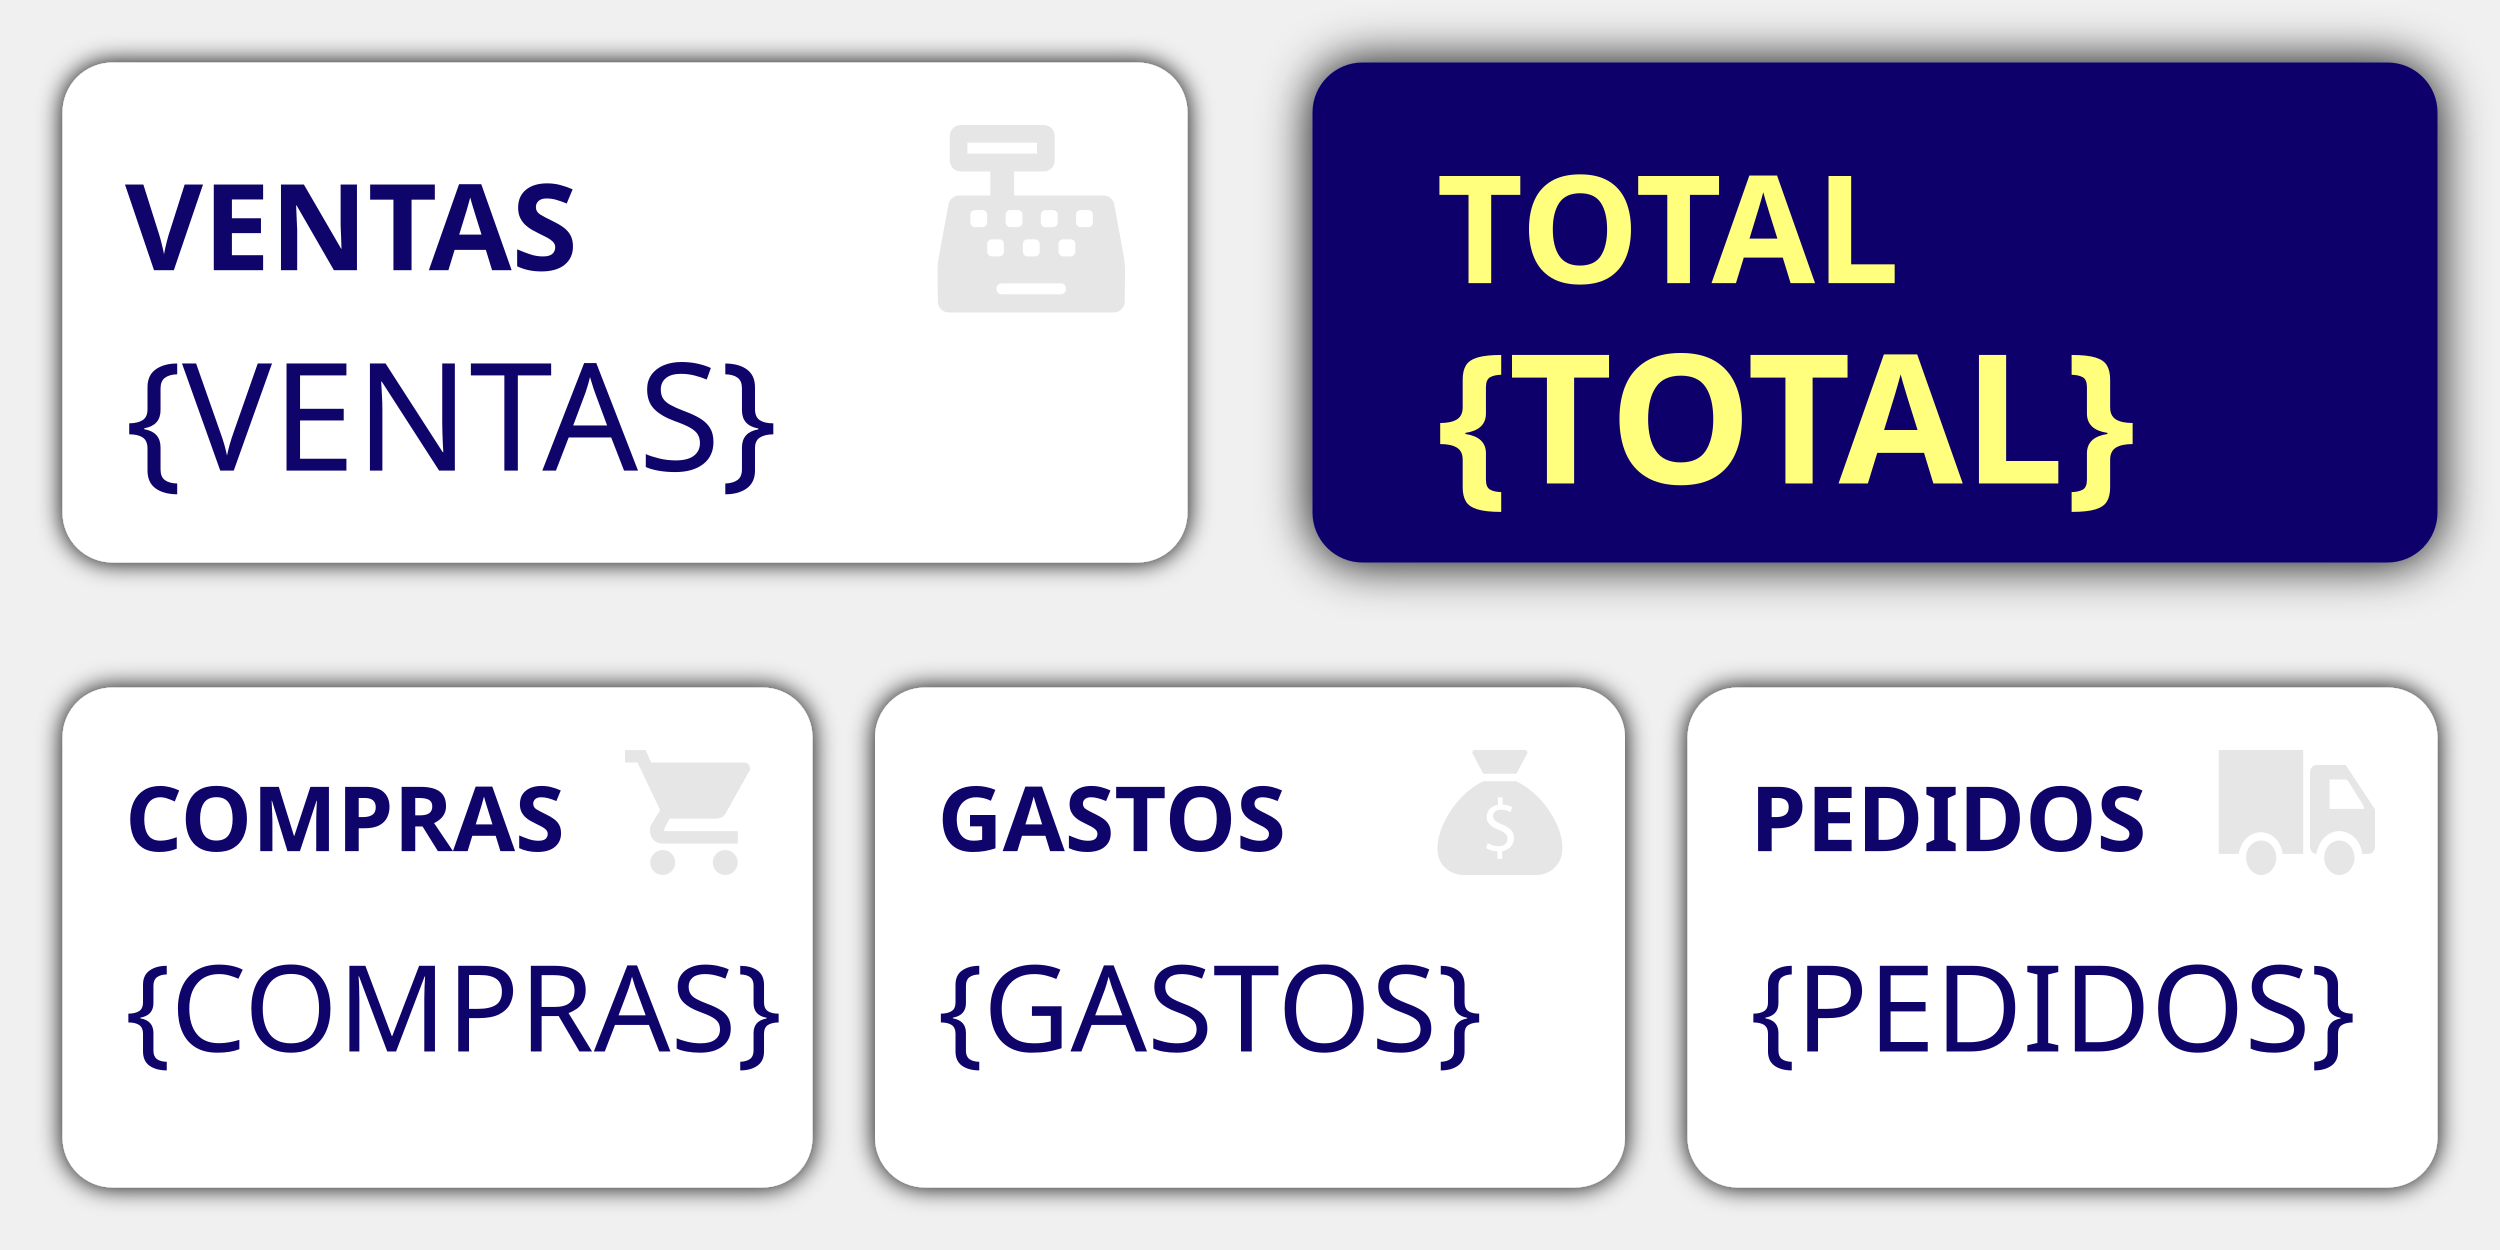
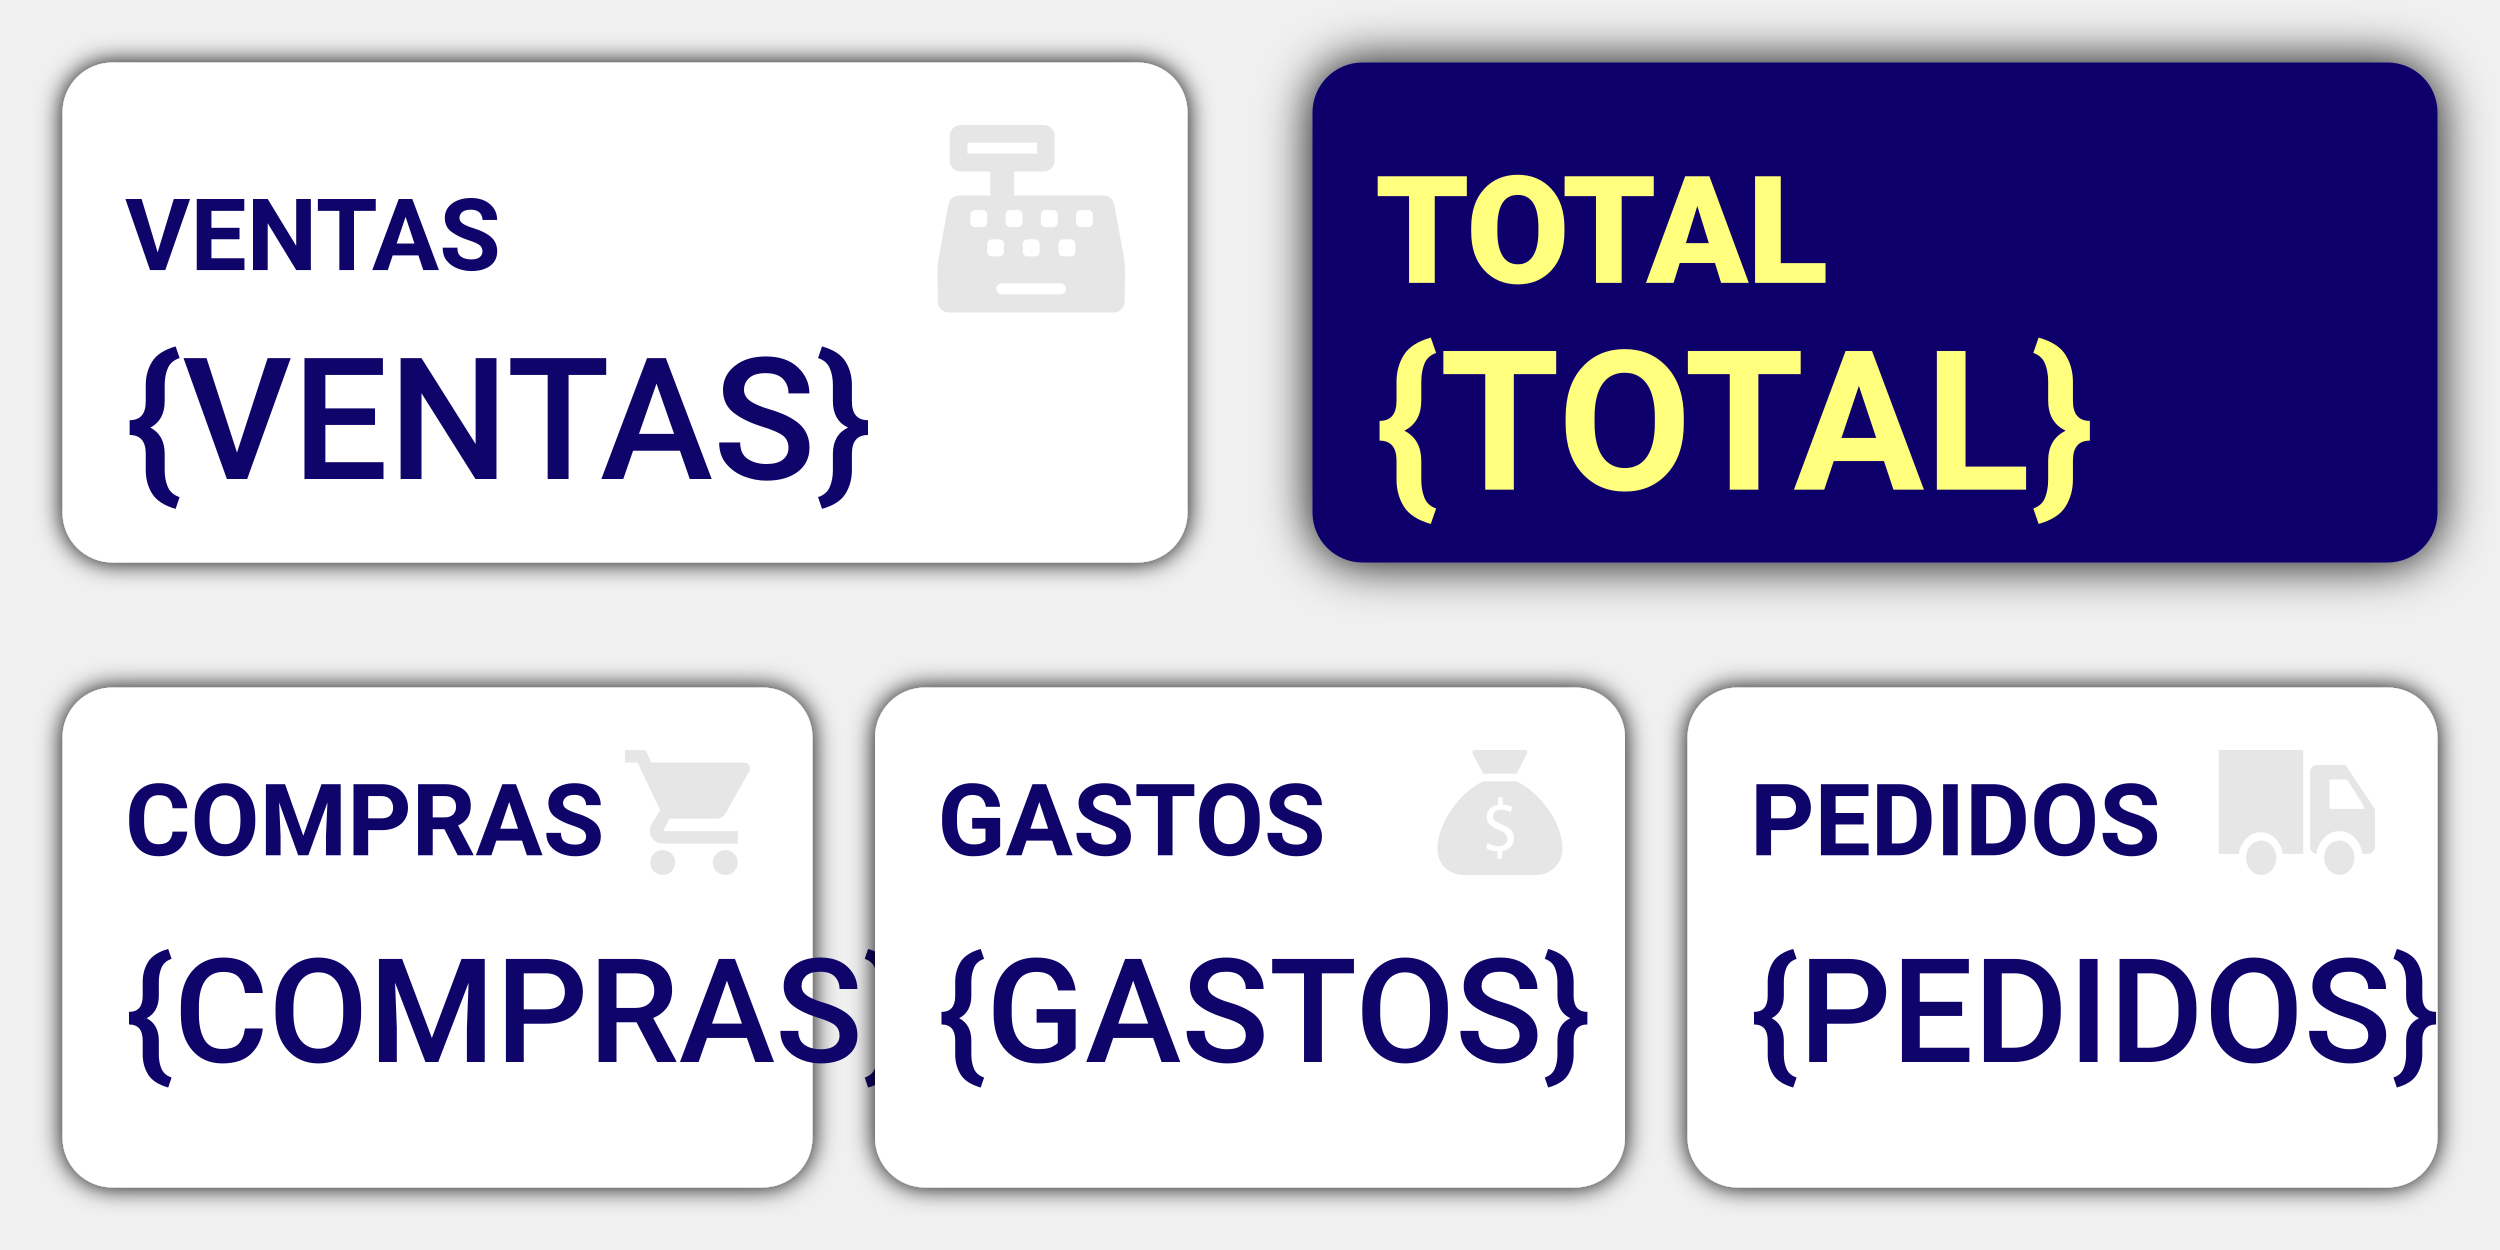
- <svg xmlns="http://www.w3.org/2000/svg" id="Resumen_del_día" viewBox="0 0 1000 500">
+ <svg xmlns="http://www.w3.org/2000/svg" id="Resumen_del_día" data-name="Resumen del día" viewBox="0 0 1000 500">
  <defs>
-     <style>
-       .titulo {
-         font-family: "Gotham", sans-serif;
-         font-weight: 700;
-         font-size: 36px;
-         fill: #0f046a;
-       }
-       .subtitulo {
-         font-family: "Gotham", sans-serif;
-         font-size: 48px;
-         fill: #0f046a;
-       }
-       .ventas_titulo {
-         font-family: "Gotham", sans-serif;
-         font-weight: 700;
-         font-size: 48px;
-         fill: #0f046a;
-       }
-       .ventas_subtitulo {
-         font-family: "Gotham", sans-serif;
-         font-size: 60px;
-         fill: #0f046a;
-       }
-       .principal_titulo {
-         font-family: "Gotham", sans-serif;
-         font-weight: 700;
-         font-size: 60px;
-         fill: #ffff7d;
-       }
-       .principal_subtitulo {
-         font-family: "Gotham", sans-serif;
-         font-weight: 700;
-         font-size: 72px;
-         fill: #ffff7d;
-       }
-       .icono {
-         fill: #e6e6e6;
-       }
-       .fondo{
-         fill: #fff;
-         filter: url(#fondo);
-       }
-       .principal_fondo {
-         fill: #0f046a;
-         filter: url(#principal_fondo);
-       }
-     </style>
-     <filter id="fondo" filterUnits="userSpaceOnUse">
+     <filter id="drop-shadow-1" filterUnits="userSpaceOnUse">
      <feOffset dx="0" dy="0" />
-       <feGaussianBlur result="blur" stdDeviation="5" />
+       <feGaussianBlur result="blur" stdDeviation="10" />
      <feFlood flood-color="#000" flood-opacity="1" />
      <feComposite in2="blur" operator="in" />
      <feComposite in="SourceGraphic" />
    </filter>
-     <filter id="principal_fondo" filterUnits="userSpaceOnUse">
+     <filter id="drop-shadow-2" filterUnits="userSpaceOnUse">
      <feOffset dx="0" dy="0" />
-       <feGaussianBlur result="blur-2" stdDeviation="10" />
+       <feGaussianBlur result="blur-2" stdDeviation="5" />
      <feFlood flood-color="#000" flood-opacity="1" />
      <feComposite in2="blur-2" operator="in" />
      <feComposite in="SourceGraphic" />
    </filter>
+     <filter id="drop-shadow-3" filterUnits="userSpaceOnUse">
+       <feOffset dx="0" dy="0" />
+       <feGaussianBlur result="blur-3" stdDeviation="5" />
+       <feFlood flood-color="#000" flood-opacity="1" />
+       <feComposite in2="blur-3" operator="in" />
+       <feComposite in="SourceGraphic" />
+     </filter>
+     <filter id="drop-shadow-4" filterUnits="userSpaceOnUse">
+       <feOffset dx="0" dy="0" />
+       <feGaussianBlur result="blur-4" stdDeviation="5" />
+       <feFlood flood-color="#000" flood-opacity="1" />
+       <feComposite in2="blur-4" operator="in" />
+       <feComposite in="SourceGraphic" />
+     </filter>
+     <filter id="drop-shadow-5" filterUnits="userSpaceOnUse">
+       <feOffset dx="0" dy="0" />
+       <feGaussianBlur result="blur-5" stdDeviation="5" />
+       <feFlood flood-color="#000" flood-opacity="1" />
+       <feComposite in2="blur-5" operator="in" />
+       <feComposite in="SourceGraphic" />
+     </filter>
  </defs>
  <g id="Total">
-     <rect class="principal_fondo" x="525" y="25" width="450" height="200" rx="20" ry="20" />
-     <text class="principal_titulo" transform="translate(574.57 113.24)">
-       <tspan x="0" y="0">TOTAL</tspan>
+     <rect x="525" y="25" width="450" height="200" rx="20" ry="20" style="fill: #0f046a; filter: url(#drop-shadow-1); stroke-width: 0px;" />
+     <text transform="translate(550 113.16)" style="fill: #ffff7d; font-family: Roboto-Black, Roboto; font-size: 60px; font-weight: 800;">
+       <tspan x="0" y="0" style="letter-spacing: -.01em;">TOTAL</tspan>
    </text>
-     <text class="principal_subtitulo" transform="translate(575 193.39)">
+     <text transform="translate(550 195.86)" style="fill: #ffff7d; font-family: Roboto-Bold, Roboto; font-size: 78px; font-weight: 700;">
      <tspan x="0" y="0">{TOTAL}</tspan>
    </text>
  </g>
  <g id="Compras">
-     <rect class="fondo" x="25" y="275" width="300" height="200" rx="20" ry="20" />
+     <rect x="25" y="275" width="300" height="200" rx="20" ry="20" style="fill: #fff; filter: url(#drop-shadow-2); stroke-width: 0px;" />
    <g>
-       <ellipse class="icono" cx="290.1" cy="345.01" rx="5" ry="4.99" />
-       <ellipse class="icono" cx="265.09" cy="345" rx="5" ry="4.99" />
-       <path class="icono" d="M250,300.02h8.28l2.18,4.99h37.04c1.56,0,2.5,.94,2.5,2.5s0,.78-.46,1.24l-9.06,16.22c-.78,1.56-2.18,2.5-4.22,2.5h-18.44l-2.18,4.21v.32c0,.32,.32,.46,.46,.46h29.06v4.99h-30.16c-2.82,0-5-2.18-5-4.99s.32-1.72,.46-2.5l3.6-5.93-9.06-19.03h-5v-4.97Z" />
+       <ellipse cx="290.1" cy="345.01" rx="5" ry="4.99" style="fill: #e6e6e6; stroke-width: 0px;" />
+       <ellipse cx="265.09" cy="345" rx="5" ry="4.99" style="fill: #e6e6e6; stroke-width: 0px;" />
+       <path d="m250,300.02h8.28l2.18,4.99h37.04c1.56,0,2.5.94,2.5,2.5s0,.78-.46,1.24l-9.06,16.22c-.78,1.56-2.18,2.5-4.22,2.5h-18.44l-2.18,4.21v.32c0,.32.32.46.46.46h29.06v4.99h-30.16c-2.82,0-5-2.18-5-4.99s.32-1.72.46-2.5l3.6-5.93-9.06-19.03h-5v-4.99.02Z" style="fill: #e6e6e6; stroke-width: 0px;" />
    </g>
-     <text class="titulo" transform="translate(50 340.44)">
+     <text transform="translate(50 342.11)" style="fill: #0f046a; font-family: Roboto-Bold, Roboto; font-size: 40px; font-weight: 700;">
      <tspan x="0" y="0">COMPRAS</tspan>
    </text>
-     <text class="subtitulo" transform="translate(50 420.59)">
+     <text transform="translate(50 424.81)" style="fill: #0f046a; font-family: Roboto-Medium, Roboto; font-size: 58px; font-weight: 500;">
      <tspan x="0" y="0">{COMPRAS}</tspan>
    </text>
  </g>
  <g id="Ventas">
-     <rect class="fondo" x="25" y="25" width="450" height="200" rx="20" ry="20" />
-     <path class="icono" d="M449.58,102.94l-3.87-21.1c-.36-2.1-2.19-3.66-4.32-3.66h-35.74v-9.6h11.85c2.43,0,4.38-1.98,4.38-4.38v-9.81c0-2.43-1.98-4.38-4.38-4.38h-33.22c-2.43,0-4.38,1.98-4.38,4.38v9.81c0,2.43,1.98,4.38,4.38,4.38h11.85v9.6h-12.45c-2.13,0-3.96,1.56-4.32,3.66l-3.87,21.1c-.33,1.83-.48,3.69-.48,5.55l.12,12.12c0,2.43,1.98,4.38,4.38,4.38h66c2.43,0,4.38-1.98,4.38-4.38l.12-12.12c0-1.86-.15-3.72-.48-5.55h.06Zm-33.22-17.02c0-1.05,.84-1.89,1.89-1.89h2.94c1.05,0,1.89,.84,1.89,1.89v3.06c0,1.05-.84,1.89-1.89,1.89h-2.94c-1.05,0-1.89-.84-1.89-1.89v-3.06Zm-7.2,11.7c0-1.05,.84-1.89,1.89-1.89h2.94c1.05,0,1.89,.84,1.89,1.89v3.06c0,1.05-.84,1.89-1.89,1.89h-2.94c-1.05,0-1.89-.84-1.89-1.89v-3.06Zm-2.07-13.63c1.05,0,1.89,.84,1.89,1.89v3.06c0,1.05-.84,1.89-1.89,1.89h-2.94c-1.05,0-1.89-.84-1.89-1.89v-3.06c0-1.05,.84-1.89,1.89-1.89h2.94Zm-20.11-22.54v-4.38h27.82v4.38h-27.82Zm6,29.41h-2.94c-1.05,0-1.89-.84-1.89-1.89v-3.06c0-1.05,.84-1.89,1.89-1.89h2.94c1.05,0,1.89,.84,1.89,1.89v3.06c0,1.05-.84,1.89-1.89,1.89Zm1.89,9.81v-3.06c0-1.05,.84-1.89,1.89-1.89h2.94c1.05,0,1.89,.84,1.89,1.89v3.06c0,1.05-.84,1.89-1.89,1.89h-2.94c-1.05,0-1.89-.84-1.89-1.89Zm31.54,14.98c0,1.14-.93,2.07-2.07,2.07h-23.68c-1.14,0-2.07-.93-2.07-2.07v-.24c0-1.14,.93-2.07,2.07-2.07h23.68c1.14,0,2.07,.93,2.07,2.07v.24Zm3.72-14.98c0,1.05-.84,1.89-1.89,1.89h-2.94c-1.05,0-1.89-.84-1.89-1.89v-3.06c0-1.05,.84-1.89,1.89-1.89h2.94c1.05,0,1.89,.84,1.89,1.89v3.06Zm7.02-11.7c0,1.05-.84,1.89-1.89,1.89h-2.94c-1.05,0-1.89-.84-1.89-1.89v-3.06c0-1.05,.84-1.89,1.89-1.89h2.94c1.05,0,1.89,.84,1.89,1.89v3.06Z" />
-     <text class="ventas_titulo" transform="translate(50 108.09)">
+     <rect x="25" y="25" width="450" height="200" rx="20" ry="20" style="fill: #fff; filter: url(#drop-shadow-3); stroke-width: 0px;" />
+     <path d="m449.58,102.94l-3.87-21.1c-.36-2.1-2.19-3.66-4.32-3.66h-35.74v-9.6h11.85c2.43,0,4.38-1.98,4.38-4.38v-9.81c0-2.43-1.98-4.38-4.38-4.38h-33.22c-2.43,0-4.38,1.98-4.38,4.38v9.81c0,2.43,1.98,4.38,4.38,4.38h11.85v9.6h-12.45c-2.13,0-3.96,1.56-4.32,3.66l-3.87,21.1c-.33,1.83-.48,3.69-.48,5.55l.12,12.12c0,2.43,1.98,4.38,4.38,4.38h66c2.43,0,4.38-1.98,4.38-4.38l.12-12.12c0-1.86-.15-3.72-.48-5.55h.06Zm-33.22-17.02c0-1.05.84-1.89,1.89-1.89h2.94c1.05,0,1.89.84,1.89,1.89v3.06c0,1.05-.84,1.89-1.89,1.89h-2.94c-1.05,0-1.89-.84-1.89-1.89v-3.06Zm-7.2,11.7c0-1.05.84-1.89,1.89-1.89h2.94c1.05,0,1.89.84,1.89,1.89v3.06c0,1.05-.84,1.89-1.89,1.89h-2.94c-1.05,0-1.89-.84-1.89-1.89v-3.06Zm-2.07-13.63c1.05,0,1.89.84,1.89,1.89v3.06c0,1.05-.84,1.89-1.89,1.89h-2.94c-1.05,0-1.89-.84-1.89-1.89v-3.06c0-1.05.84-1.89,1.89-1.89h2.94Zm-20.11-22.54v-4.38h27.82v4.38h-27.82Zm6,29.41h-2.94c-1.05,0-1.89-.84-1.89-1.89v-3.06c0-1.05.84-1.89,1.89-1.89h2.94c1.05,0,1.89.84,1.89,1.89v3.06c0,1.05-.84,1.89-1.89,1.89Zm1.89,9.81v-3.06c0-1.05.84-1.89,1.89-1.89h2.94c1.05,0,1.89.84,1.89,1.89v3.06c0,1.05-.84,1.89-1.89,1.89h-2.94c-1.05,0-1.89-.84-1.89-1.89Zm31.54,14.98c0,1.14-.93,2.07-2.07,2.07h-23.68c-1.14,0-2.07-.93-2.07-2.07v-.24c0-1.14.93-2.07,2.07-2.07h23.68c1.14,0,2.07.93,2.07,2.07v.24Zm3.72-14.98c0,1.05-.84,1.89-1.89,1.89h-2.94c-1.05,0-1.89-.84-1.89-1.89v-3.06c0-1.05.84-1.89,1.89-1.89h2.94c1.05,0,1.89.84,1.89,1.89v3.06Zm7.02-11.7c0,1.05-.84,1.89-1.89,1.89h-2.94c-1.05,0-1.89-.84-1.89-1.89v-3.06c0-1.05.84-1.89,1.89-1.89h2.94c1.05,0,1.89.84,1.89,1.89v3.06Z" style="fill: #e6e6e6; isolation: isolate; stroke-width: 0px;" />
+     <text transform="translate(50 108.03)" style="fill: #0f046a; font-family: Roboto-Bold, Roboto; font-size: 40px; font-weight: 700;">
      <tspan x="0" y="0">VENTAS</tspan>
    </text>
-     <text class="ventas_subtitulo" transform="translate(50 188.24)">
+     <text transform="translate(50 191.59)" style="fill: #0f046a; font-family: Roboto-Medium, Roboto; font-size: 68px; font-weight: 500;">
      <tspan x="0" y="0">{VENTAS}</tspan>
    </text>
  </g>
  <g id="Gastos">
-     <rect class="fondo" x="350" y="275" width="300" height="200" rx="20" ry="20" />
+     <rect x="350" y="275" width="300" height="200" rx="20" ry="20" style="fill: #fff; filter: url(#drop-shadow-4); stroke-width: 0px;" />
    <g>
-       <path class="icono" d="M611.44,315.5c-1.54-1.16-3.9-2.47-4.9-3h-13.22c-1.26,.61-3,1.57-4.9,3-9.74,7.37-16.81,22.35-11.75,30,.68,1.02,1.9,2.42,4.27,3.54,1.36,.65,2.86,.96,4.36,.96h29.29c3.39,0,6.58-1.65,8.55-4.46l.03-.04c5.2-7.44-1.43-22.23-11.75-30Zm-10.57,24.94v3.12h-1.89v-3.03c-1.74-.03-3.54-.57-4.59-1.32l.72-2.01c1.08,.72,2.64,1.29,4.32,1.29,2.13,0,3.57-1.23,3.57-2.94s-1.17-2.67-3.39-3.57c-3.06-1.2-4.95-2.58-4.95-5.19s1.77-4.38,4.53-4.83v-3.03h1.86v2.91c1.8,.06,3.03,.54,3.9,1.05l-.75,1.98c-.63-.36-1.86-1.02-3.78-1.02-2.31,0-3.18,1.38-3.18,2.58,0,1.56,1.11,2.34,3.72,3.42,3.09,1.26,4.65,2.82,4.65,5.49,0,2.37-1.65,4.59-4.74,5.1Z" />
-       <path class="icono" d="M606.54,309.5h-13.22l-4.3-8.06c-.33-.66,.15-1.44,.89-1.44h20.05c.73,0,1.21,.78,.89,1.44l-4.3,8.06Z" />
+       <path d="m611.44,315.5c-1.54-1.16-3.9-2.47-4.9-3h-13.22c-1.26.61-3,1.57-4.9,3-9.74,7.37-16.81,22.35-11.75,30,.68,1.02,1.9,2.42,4.27,3.54,1.36.65,2.86.96,4.36.96h29.29c3.39,0,6.58-1.65,8.55-4.46,0-.01.02-.03.03-.04,5.2-7.44-1.43-22.23-11.75-30Zm-10.57,24.94v3.12h-1.89v-3.03c-1.74-.03-3.54-.57-4.59-1.32l.72-2.01c1.08.72,2.64,1.29,4.32,1.29,2.13,0,3.57-1.23,3.57-2.94s-1.17-2.67-3.39-3.57c-3.06-1.2-4.95-2.58-4.95-5.19s1.77-4.38,4.53-4.83v-3.03h1.86v2.91c1.8.06,3.03.54,3.9,1.05l-.75,1.98c-.63-.36-1.86-1.02-3.78-1.02-2.31,0-3.18,1.38-3.18,2.58,0,1.56,1.11,2.34,3.72,3.42,3.09,1.26,4.65,2.82,4.65,5.49,0,2.37-1.65,4.59-4.74,5.1Z" style="fill: #e6e6e6; stroke-width: 0px;" />
+       <path d="m606.54,309.5h-13.22l-4.3-8.06c-.33-.66.15-1.44.89-1.44h20.05c.73,0,1.21.78.89,1.44l-4.3,8.06Z" style="fill: #e6e6e6; stroke-width: 0px;" />
    </g>
-     <text class="titulo" transform="translate(375 340.44)">
+     <text transform="translate(375 342.11)" style="fill: #0f046a; font-family: Roboto-Bold, Roboto; font-size: 40px; font-weight: 700;">
      <tspan x="0" y="0">GASTOS</tspan>
    </text>
-     <text class="subtitulo" transform="translate(375 420.59)">
+     <text transform="translate(375 424.81)" style="fill: #0f046a; font-family: Roboto-Medium, Roboto; font-size: 58px; font-weight: 500;">
      <tspan x="0" y="0">{GASTOS}</tspan>
    </text>
  </g>
  <g id="Pedidos">
-     <rect class="fondo" x="675" y="275" width="300" height="200" rx="20" ry="20" />
-     <path id="_Trazado_compuesto_" class="icono" d="M935.74,336.22c3.32,0,6.05,3.11,6.05,6.89s-2.73,6.89-6.05,6.89-6.05-3.11-6.05-6.89c0-4,2.73-6.89,6.05-6.89Zm-31.25,0c3.32,0,6.05,3.11,6.05,6.89s-2.73,6.89-6.05,6.89-6.05-3.11-6.05-6.89c0-4,2.73-6.89,6.05-6.89Zm27.34-24.44v11.78h13.87c0-.67-.59-1.78-.98-2.44l-5.47-8.67s-.59-.67-.98-.67h-6.45Zm-5.27-5.78h11.72l11.72,17.78v14.89c0,1.56-1.17,2.89-2.54,2.89h-2.54c-.59-5.11-4.49-9.11-9.18-9.11s-8.4,4-9.18,9.11c-1.37,0-2.54-1.33-2.54-2.89v-29.78c0-1.56,1.17-2.89,2.54-2.89Zm-39.06-6h33.79v41.56h-8.2c-.59-4.89-4.3-8.67-8.79-8.67s-8.01,3.78-8.79,8.67h-8.01v-41.56Z" />
-     <text class="titulo" transform="translate(700 340.44)">
+     <rect x="675" y="275" width="300" height="200" rx="20" ry="20" style="fill: #fff; filter: url(#drop-shadow-5); stroke-width: 0px;" />
+     <path id="_Trazado_compuesto_" data-name="&amp;lt;Trazado compuesto&amp;gt;" d="m935.74,336.22c3.32,0,6.05,3.11,6.05,6.89s-2.73,6.89-6.05,6.89-6.05-3.11-6.05-6.89c0-4,2.73-6.89,6.05-6.89Zm-31.25,0c3.32,0,6.05,3.11,6.05,6.89s-2.73,6.89-6.05,6.89-6.05-3.11-6.05-6.89c0-4,2.73-6.89,6.05-6.89Zm27.34-24.44v11.78h13.87c0-.67-.59-1.78-.98-2.44l-5.47-8.67s-.59-.67-.98-.67h-6.45Zm-5.27-5.78h11.72l11.72,17.78v14.89c0,1.56-1.17,2.89-2.54,2.89h-2.54c-.59-5.11-4.49-9.11-9.18-9.11s-8.4,4-9.18,9.11c-1.37,0-2.54-1.33-2.54-2.89v-29.78c0-1.56,1.17-2.89,2.54-2.89Zm-39.06-6h33.79v41.56h-8.2c-.59-4.89-4.3-8.67-8.79-8.67s-8.01,3.78-8.79,8.67h-8.01v-41.56Z" style="fill: #e6e6e6; stroke-width: 0px;" />
+     <text transform="translate(700 342.11)" style="fill: #0f046a; font-family: Roboto-Bold, Roboto; font-size: 40px; font-weight: 700;">
      <tspan x="0" y="0">PEDIDOS</tspan>
    </text>
-     <text class="subtitulo" transform="translate(700 420.59)">
+     <text transform="translate(700 424.81)" style="fill: #0f046a; font-family: Roboto-Medium, Roboto; font-size: 58px; font-weight: 500;">
      <tspan x="0" y="0">{PEDIDOS}</tspan>
    </text>
  </g>
</svg>
